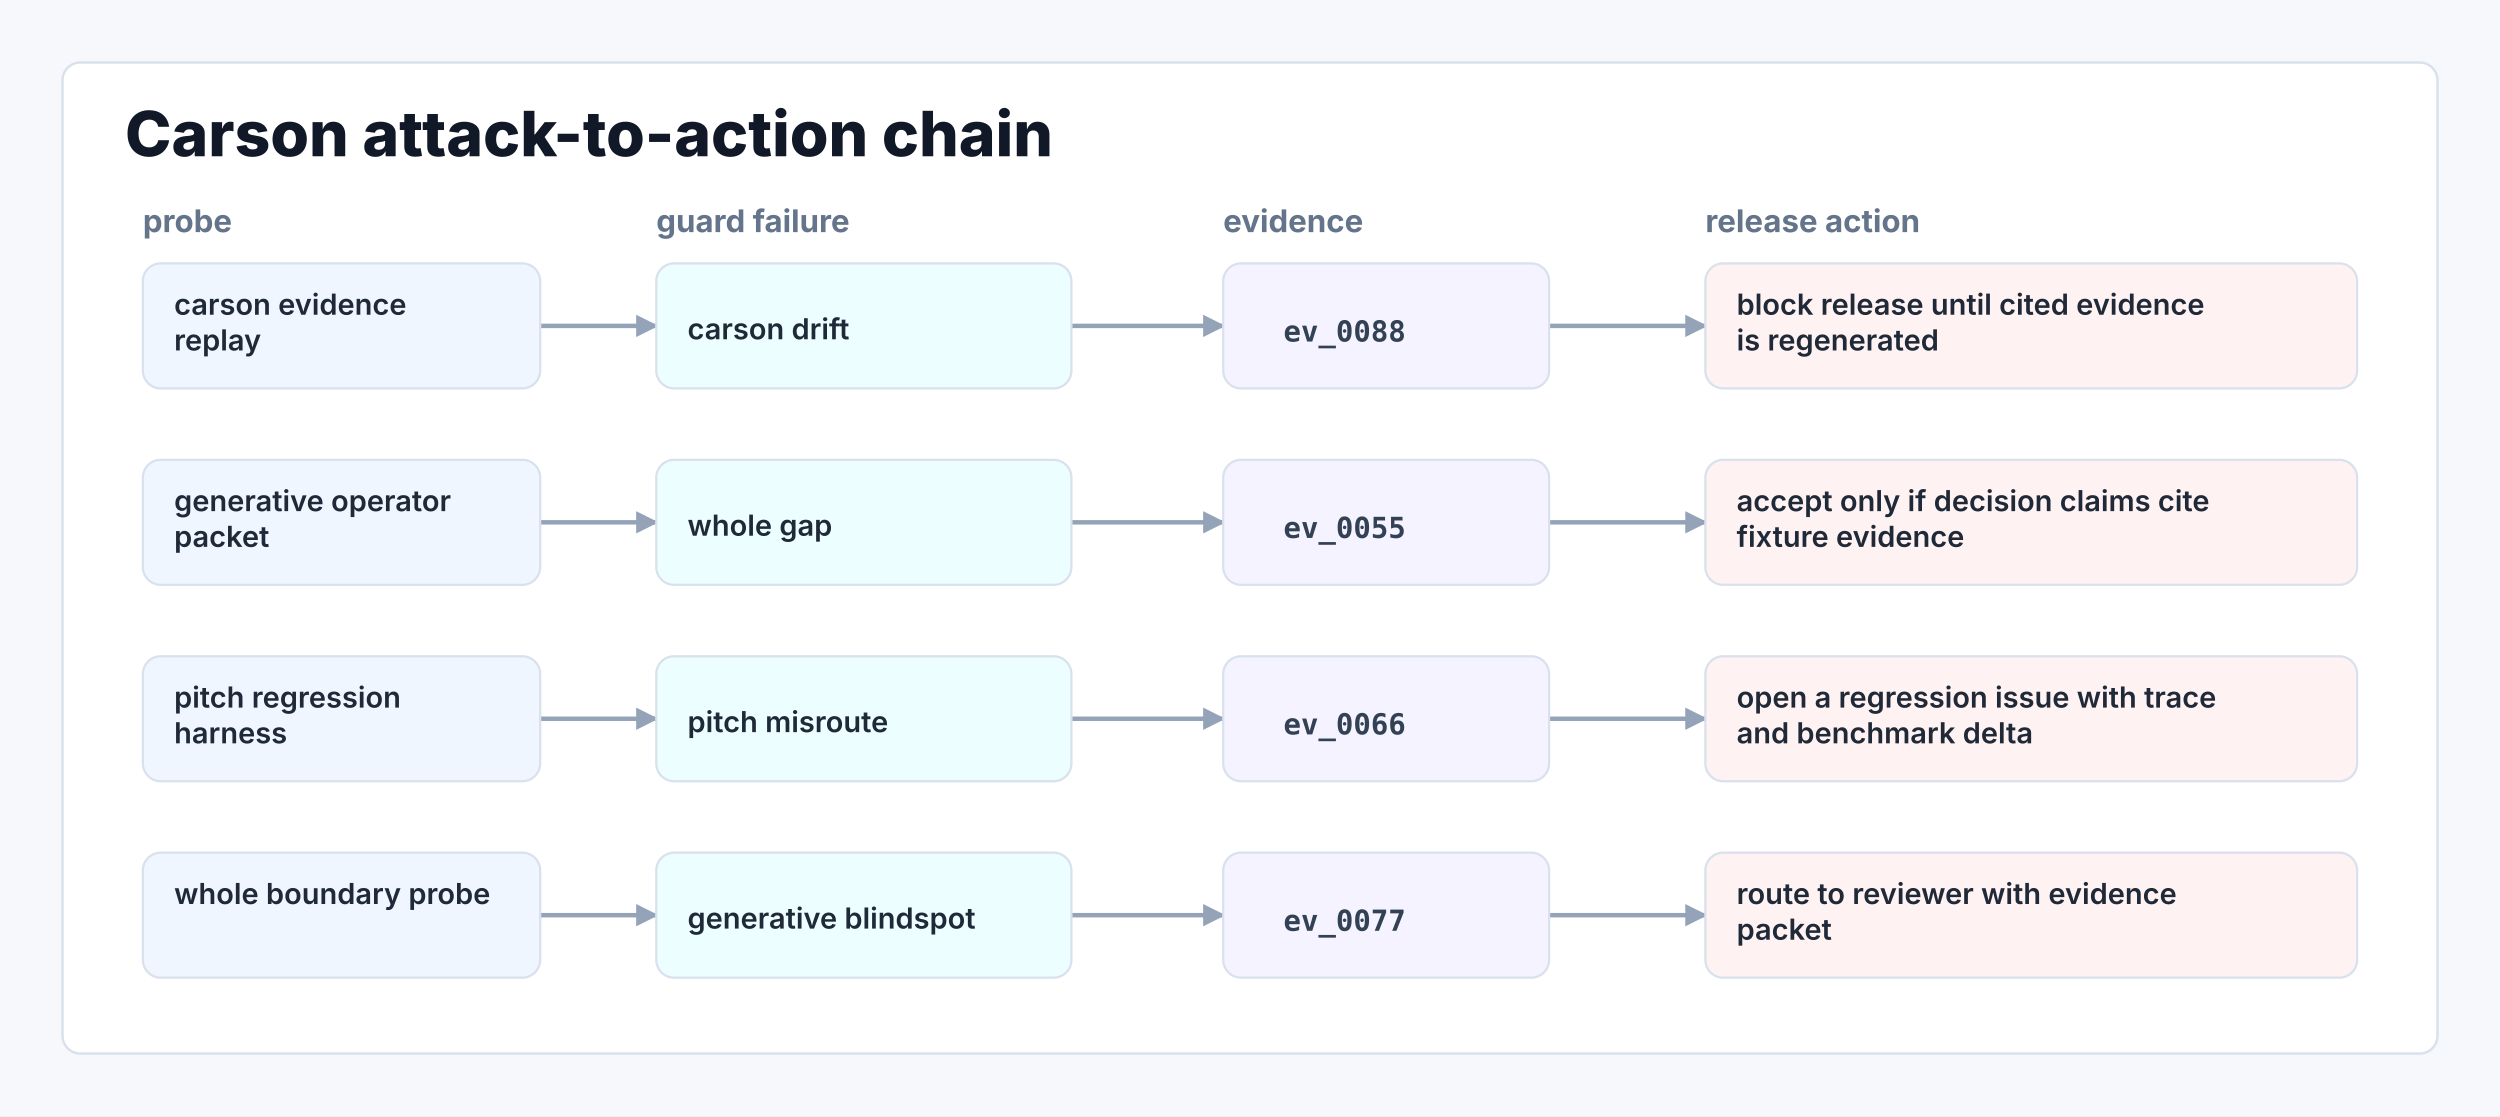
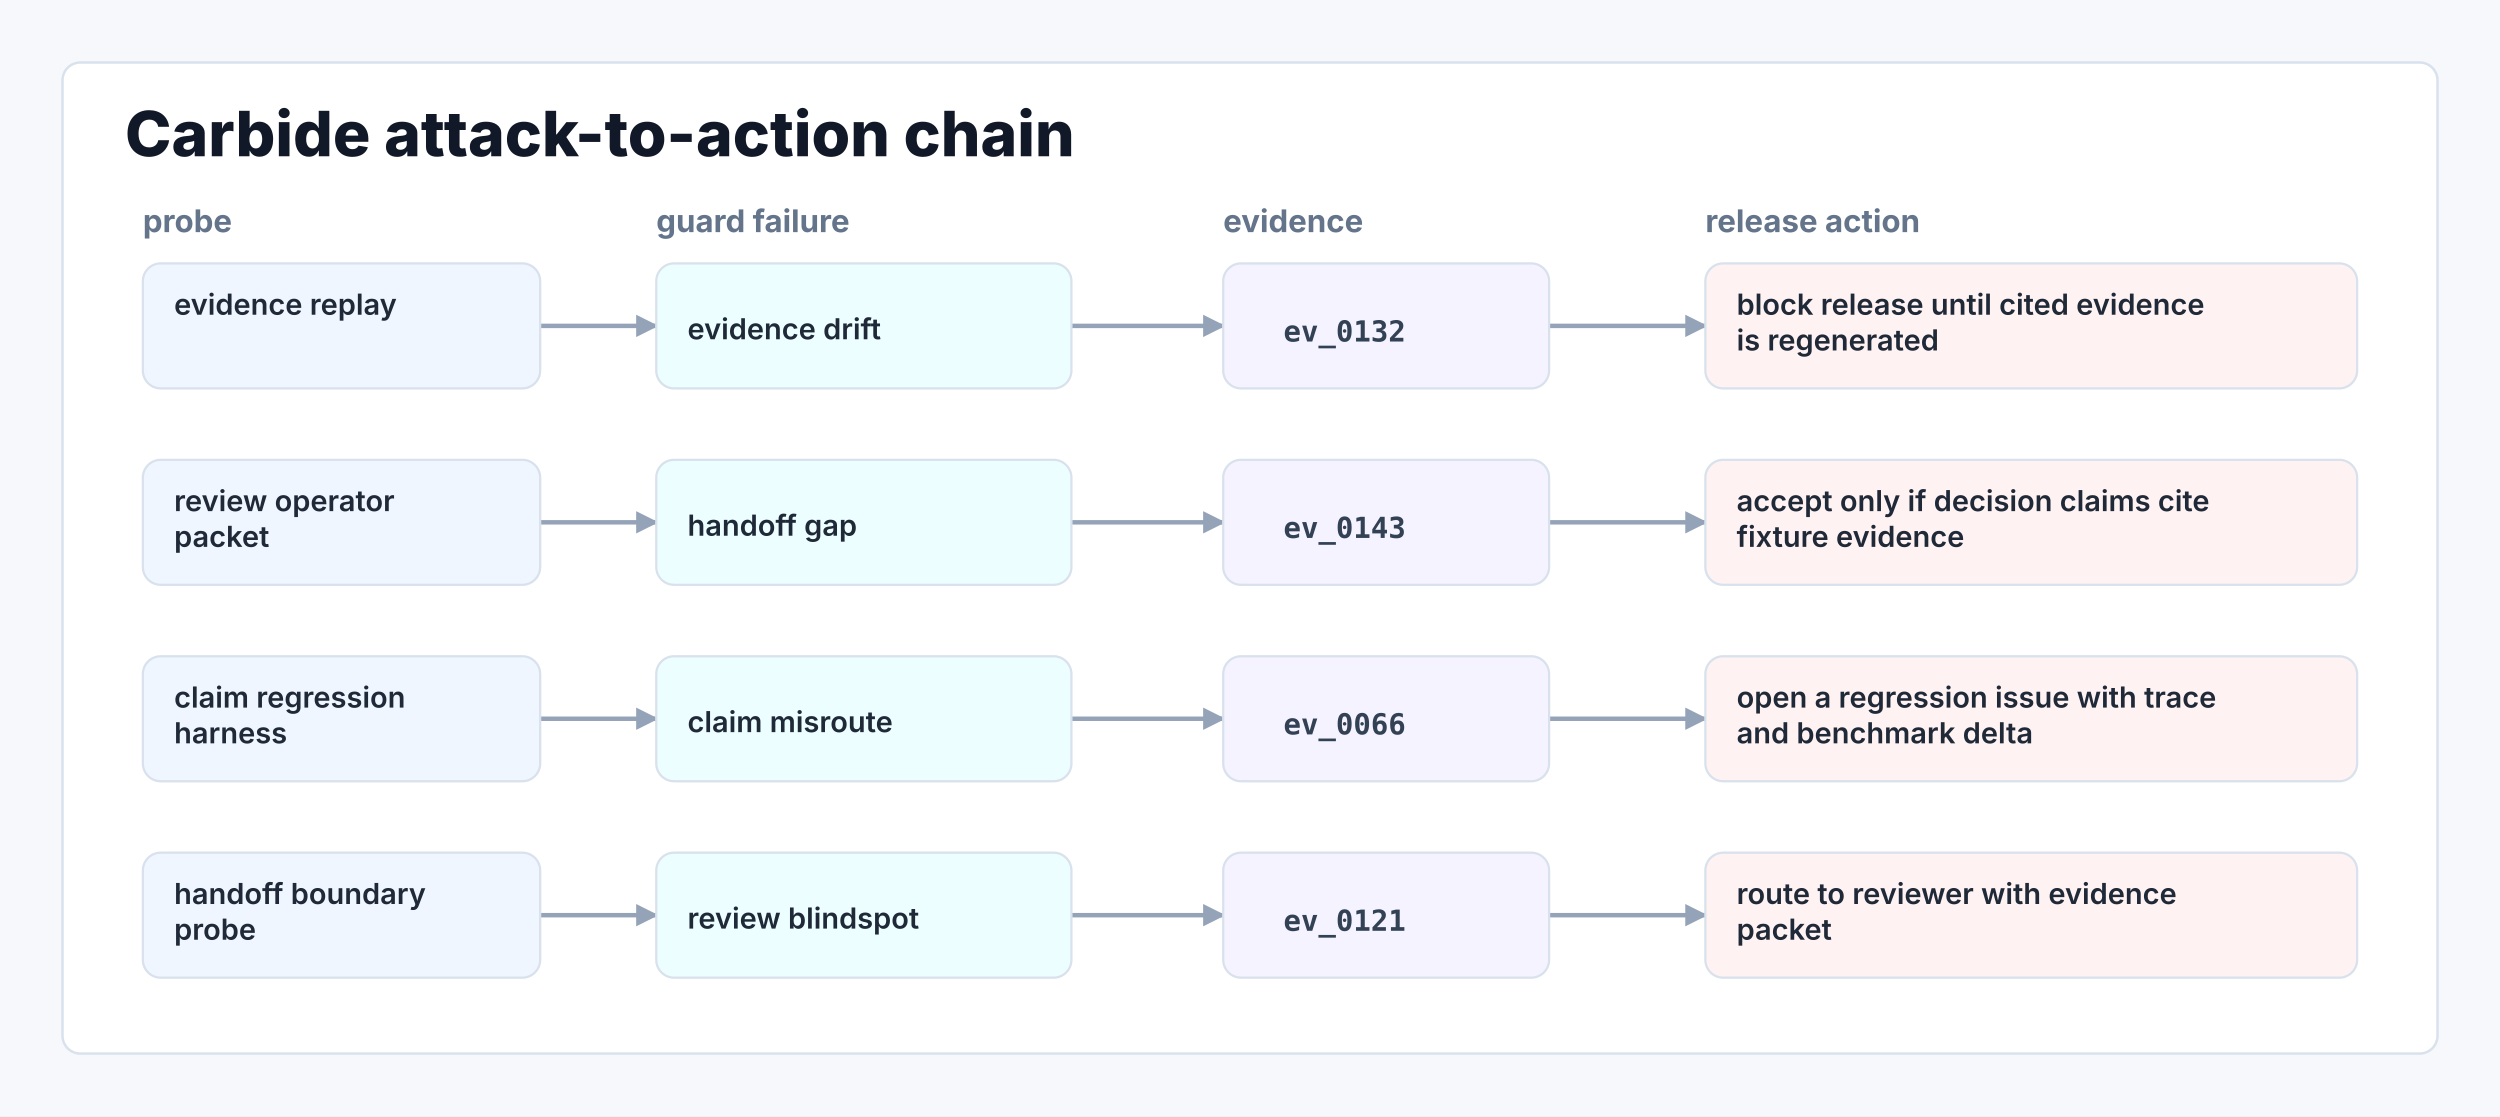
- <svg xmlns="http://www.w3.org/2000/svg" width="1120" height="500" viewBox="0 0 1120 500" role="img" aria-label="Carson evidence map">
+ <svg xmlns="http://www.w3.org/2000/svg" width="1120" height="500" viewBox="0 0 1120 500" role="img" aria-label="Carbide evidence map">
  <defs>
    <style>
      .bg { fill:#f7f8fb; }
      .panel { fill:#ffffff; stroke:#d8e1ec; stroke-width:1.1; }
      .title { font:760 28px -apple-system,BlinkMacSystemFont,"Segoe UI",sans-serif; fill:#111827; }
      .node { font:620 13px -apple-system,BlinkMacSystemFont,"Segoe UI",sans-serif; fill:#1f2937; }
      .head { font:700 14px -apple-system,BlinkMacSystemFont,"Segoe UI",sans-serif; fill:#64748b; }
      .mono { font:720 13px ui-monospace,SFMono-Regular,Menlo,monospace; fill:#334155; }
      .edge { stroke:#94a3b8; stroke-width:2; fill:none; marker-end:url(#arrow); }
      .lane { fill:#eff6ff; stroke:#d8e1ec; }
      .failure { fill:#ecfeff; stroke:#d8e1ec; }
      .evidencebox { fill:#f5f3ff; stroke:#d8e1ec; }
      .actionbox { fill:#fef2f2; stroke:#d8e1ec; }
    </style>
    <marker id="arrow" viewBox="0 0 10 10" refX="9" refY="5" markerWidth="5" markerHeight="5" orient="auto-start-reverse">
      <path d="M 0 0 L 10 5 L 0 10 z" fill="#94a3b8" />
    </marker>
  </defs>
  <rect class="bg" width="1120" height="500" />
  <rect class="panel" x="28" y="28" width="1064" height="444" rx="8" />
-   <text x="56" y="70" class="title">Carson attack-to-action chain</text>
+   <text x="56" y="70" class="title">Carbide attack-to-action chain</text>
  <text x="64" y="104" class="head">probe</text>
  <text x="294" y="104" class="head">guard failure</text>
  <text x="548" y="104" class="head">evidence</text>
  <text x="764" y="104" class="head">release action</text>
  <path d="M242 146 L294 146" class="edge" />
  <path d="M480 146 L548 146" class="edge" />
  <path d="M694 146 L764 146" class="edge" />
  <path d="M242 234 L294 234" class="edge" />
  <path d="M480 234 L548 234" class="edge" />
  <path d="M694 234 L764 234" class="edge" />
  <path d="M242 322 L294 322" class="edge" />
  <path d="M480 322 L548 322" class="edge" />
  <path d="M694 322 L764 322" class="edge" />
  <path d="M242 410 L294 410" class="edge" />
  <path d="M480 410 L548 410" class="edge" />
  <path d="M694 410 L764 410" class="edge" />
  <rect class="lane" x="64" y="118" width="178" height="56" rx="8" />
  <text class="node" x="78" y="141">
-     <tspan x="78" dy="0">carson evidence</tspan>
-     <tspan x="78" dy="16">replay</tspan>
+     <tspan x="78" dy="0">evidence replay</tspan>
  </text>
  <rect class="failure" x="294" y="118" width="186" height="56" rx="8" />
-   <text x="308" y="152" class="node">carson drift</text>
+   <text x="308" y="152" class="node">evidence drift</text>
  <rect class="evidencebox" x="548" y="118" width="146" height="56" rx="8" />
-   <text x="575" y="153" class="mono">ev_0088</text>
+   <text x="575" y="153" class="mono">ev_0132</text>
  <rect class="actionbox" x="764" y="118" width="292" height="56" rx="8" />
  <text class="node" x="778" y="141">
    <tspan x="778" dy="0">block release until cited evidence</tspan>
    <tspan x="778" dy="16">is regenerated</tspan>
  </text>
  <rect class="lane" x="64" y="206" width="178" height="56" rx="8" />
  <text class="node" x="78" y="229">
-     <tspan x="78" dy="0">generative operator</tspan>
+     <tspan x="78" dy="0">review operator</tspan>
    <tspan x="78" dy="16">packet</tspan>
  </text>
  <rect class="failure" x="294" y="206" width="186" height="56" rx="8" />
-   <text x="308" y="240" class="node">whole gap</text>
+   <text x="308" y="240" class="node">handoff gap</text>
  <rect class="evidencebox" x="548" y="206" width="146" height="56" rx="8" />
-   <text x="575" y="241" class="mono">ev_0055</text>
+   <text x="575" y="241" class="mono">ev_0143</text>
  <rect class="actionbox" x="764" y="206" width="292" height="56" rx="8" />
  <text class="node" x="778" y="229">
    <tspan x="778" dy="0">accept only if decision claims cite</tspan>
    <tspan x="778" dy="16">fixture evidence</tspan>
  </text>
  <rect class="lane" x="64" y="294" width="178" height="56" rx="8" />
  <text class="node" x="78" y="317">
-     <tspan x="78" dy="0">pitch regression</tspan>
+     <tspan x="78" dy="0">claim regression</tspan>
    <tspan x="78" dy="16">harness</tspan>
  </text>
  <rect class="failure" x="294" y="294" width="186" height="56" rx="8" />
-   <text x="308" y="328" class="node">pitch misroute</text>
+   <text x="308" y="328" class="node">claim misroute</text>
  <rect class="evidencebox" x="548" y="294" width="146" height="56" rx="8" />
  <text x="575" y="329" class="mono">ev_0066</text>
  <rect class="actionbox" x="764" y="294" width="292" height="56" rx="8" />
  <text class="node" x="778" y="317">
    <tspan x="778" dy="0">open a regression issue with trace</tspan>
    <tspan x="778" dy="16">and benchmark delta</tspan>
  </text>
  <rect class="lane" x="64" y="382" width="178" height="56" rx="8" />
  <text class="node" x="78" y="405">
-     <tspan x="78" dy="0">whole boundary probe</tspan>
+     <tspan x="78" dy="0">handoff boundary</tspan>
+     <tspan x="78" dy="16">probe</tspan>
  </text>
  <rect class="failure" x="294" y="382" width="186" height="56" rx="8" />
-   <text x="308" y="416" class="node">generative blindspot</text>
+   <text x="308" y="416" class="node">review blindspot</text>
  <rect class="evidencebox" x="548" y="382" width="146" height="56" rx="8" />
-   <text x="575" y="417" class="mono">ev_0077</text>
+   <text x="575" y="417" class="mono">ev_0121</text>
  <rect class="actionbox" x="764" y="382" width="292" height="56" rx="8" />
  <text class="node" x="778" y="405">
    <tspan x="778" dy="0">route to reviewer with evidence</tspan>
    <tspan x="778" dy="16">packet</tspan>
  </text>
</svg>
